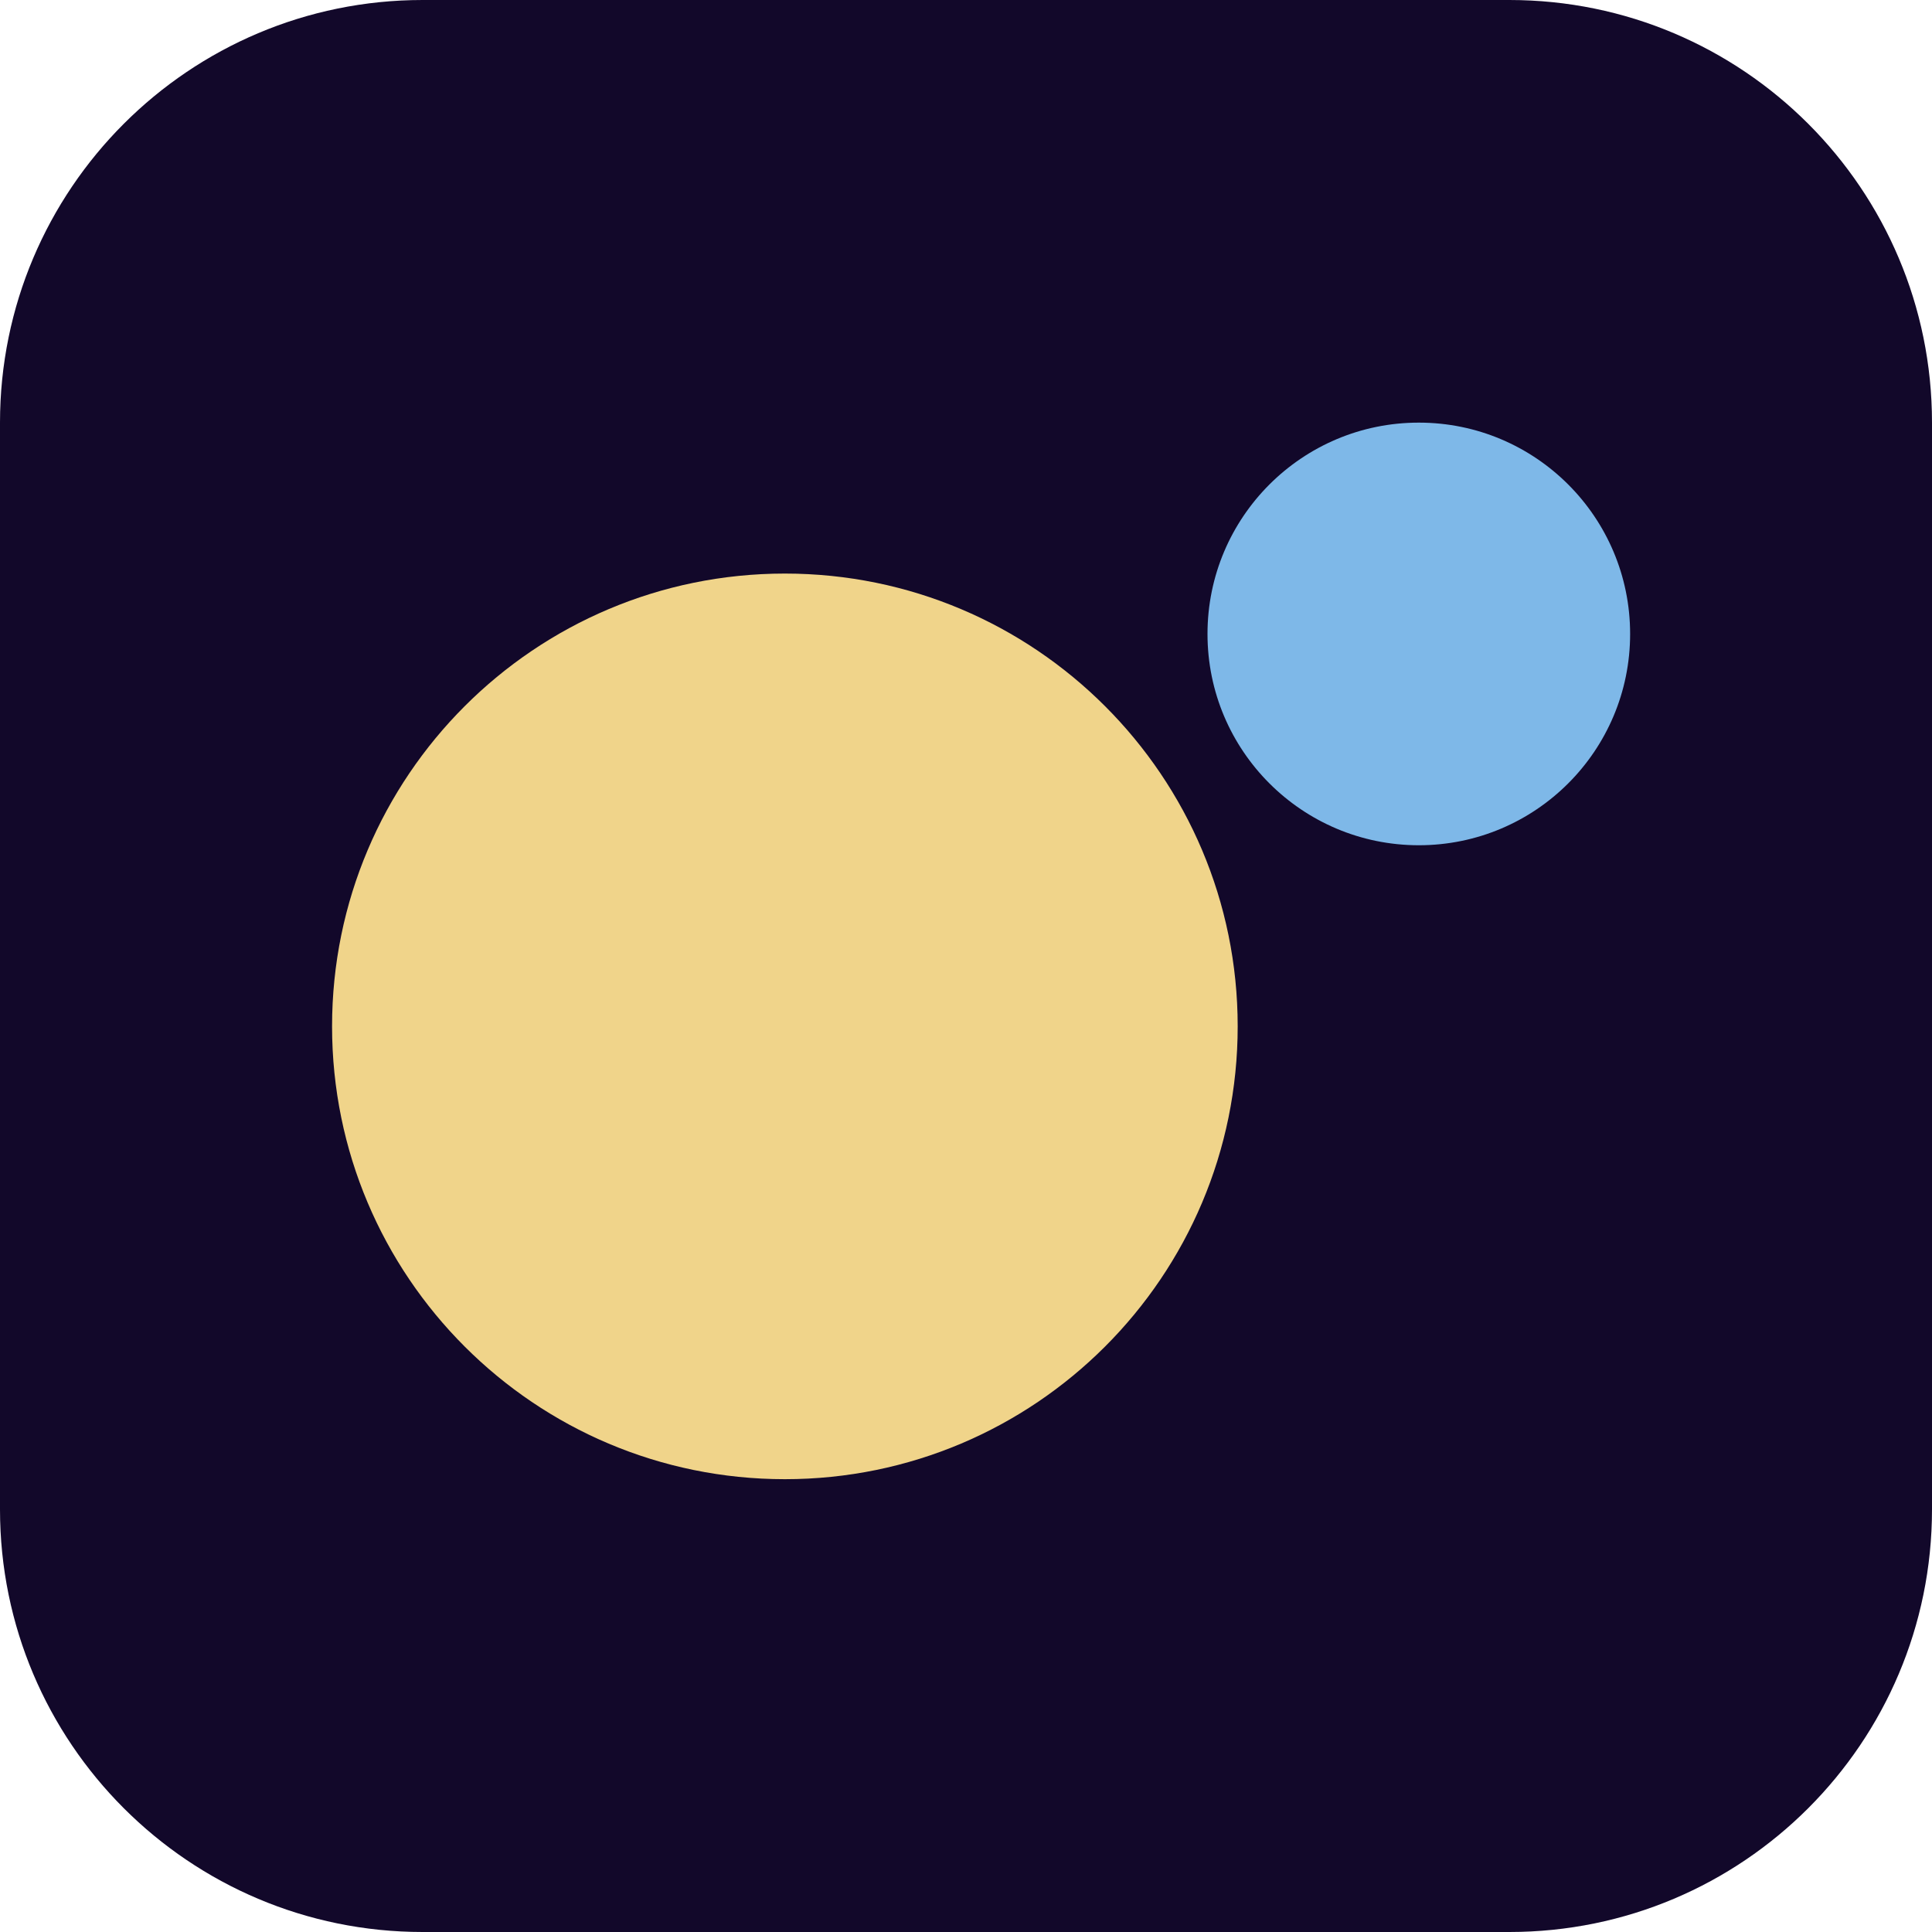
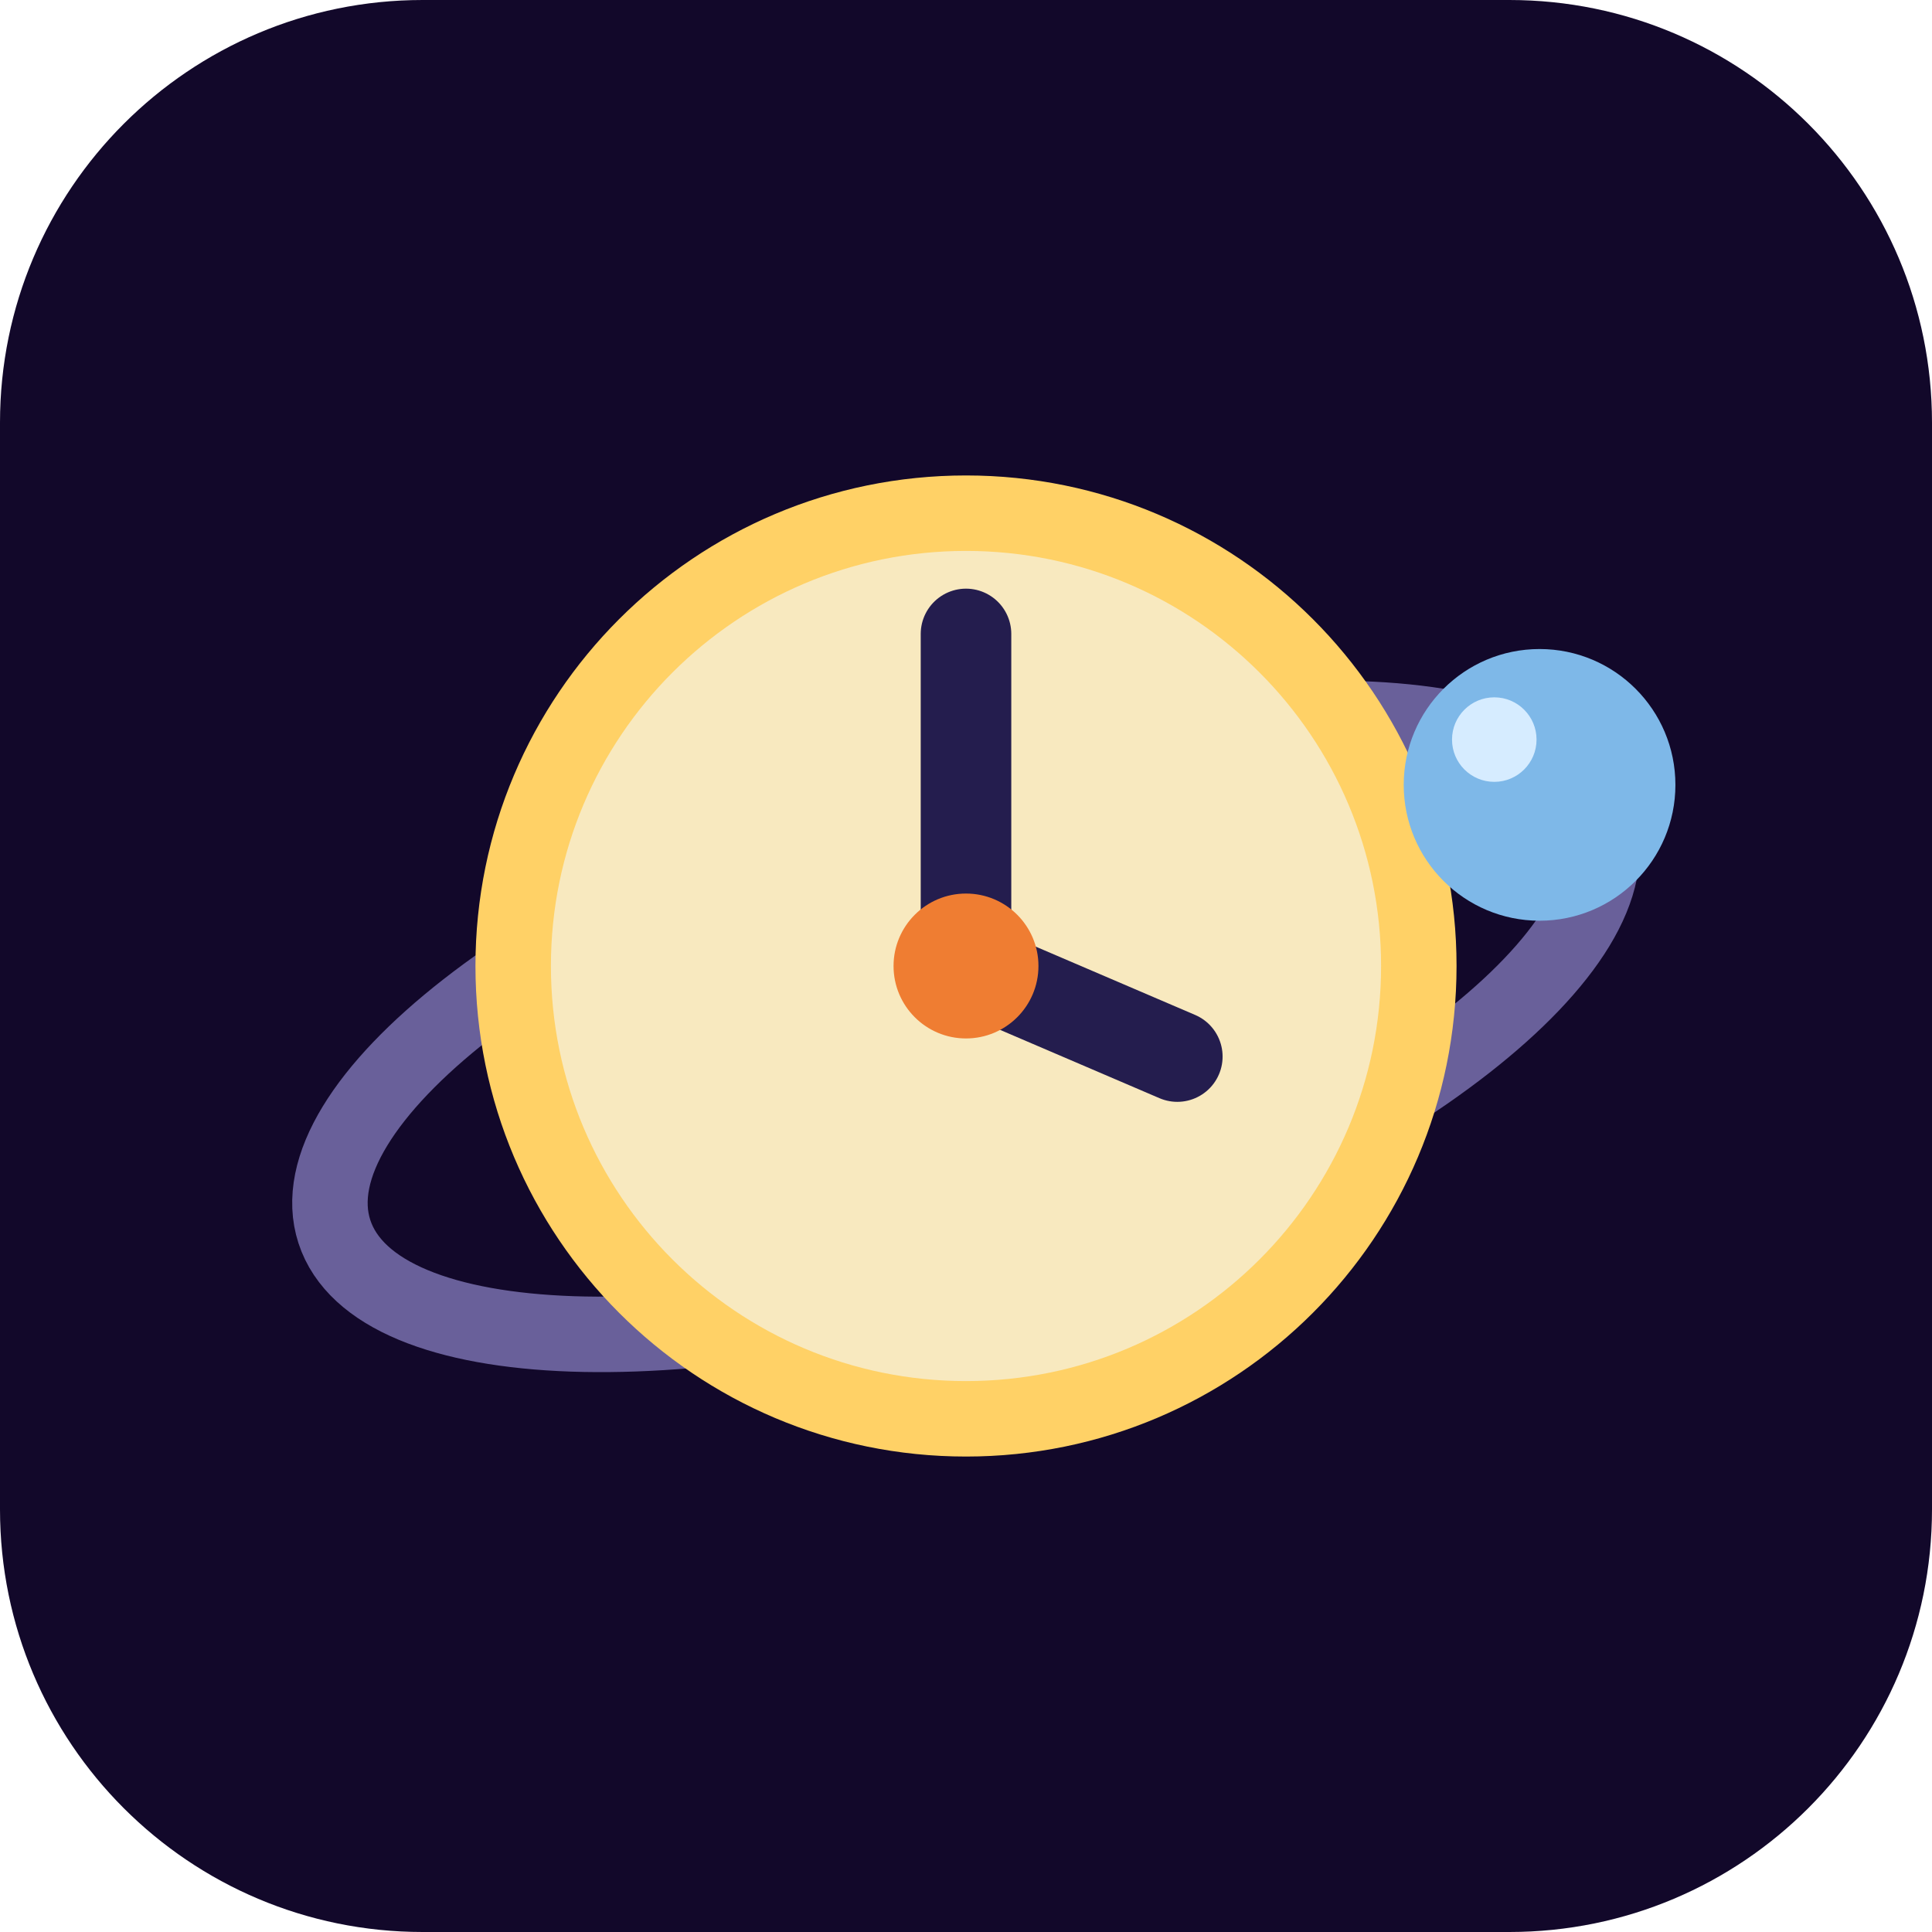
- <svg xmlns="http://www.w3.org/2000/svg" viewBox="0 0 32 32">
-   <rect width="32" height="32" rx="7" fill="#12082a" />
-   <circle cx="13" cy="17" r="7.5" fill="#f0d48a" />
-   <circle cx="23.5" cy="10.5" r="3.5" fill="#7eb8e8" />
+ <svg xmlns="http://www.w3.org/2000/svg" viewBox="0 0 64 64">
+   <rect width="64" height="64" rx="14" fill="#12082a" />
+   <ellipse cx="32" cy="34" rx="22" ry="8" fill="none" stroke="#8f86c9" stroke-width="2.5" opacity="0.7" transform="rotate(-18 32 34)" />
+   <circle cx="32" cy="32" r="15" fill="#f8e9bf" />
+   <circle cx="32" cy="32" r="15" fill="none" stroke="#ffd166" stroke-width="2.5" />
+   <line x1="32" y1="32" x2="32" y2="21" stroke="#241d4e" stroke-width="3" stroke-linecap="round" />
+   <line x1="32" y1="32" x2="39" y2="35" stroke="#241d4e" stroke-width="3" stroke-linecap="round" />
+   <circle cx="32" cy="32" r="2.4" fill="#ef7d32" />
+   <circle cx="51" cy="26" r="4.5" fill="#7eb8e8" />
+   <circle cx="49.5" cy="24.5" r="1.4" fill="#d6ecff" />
</svg>
